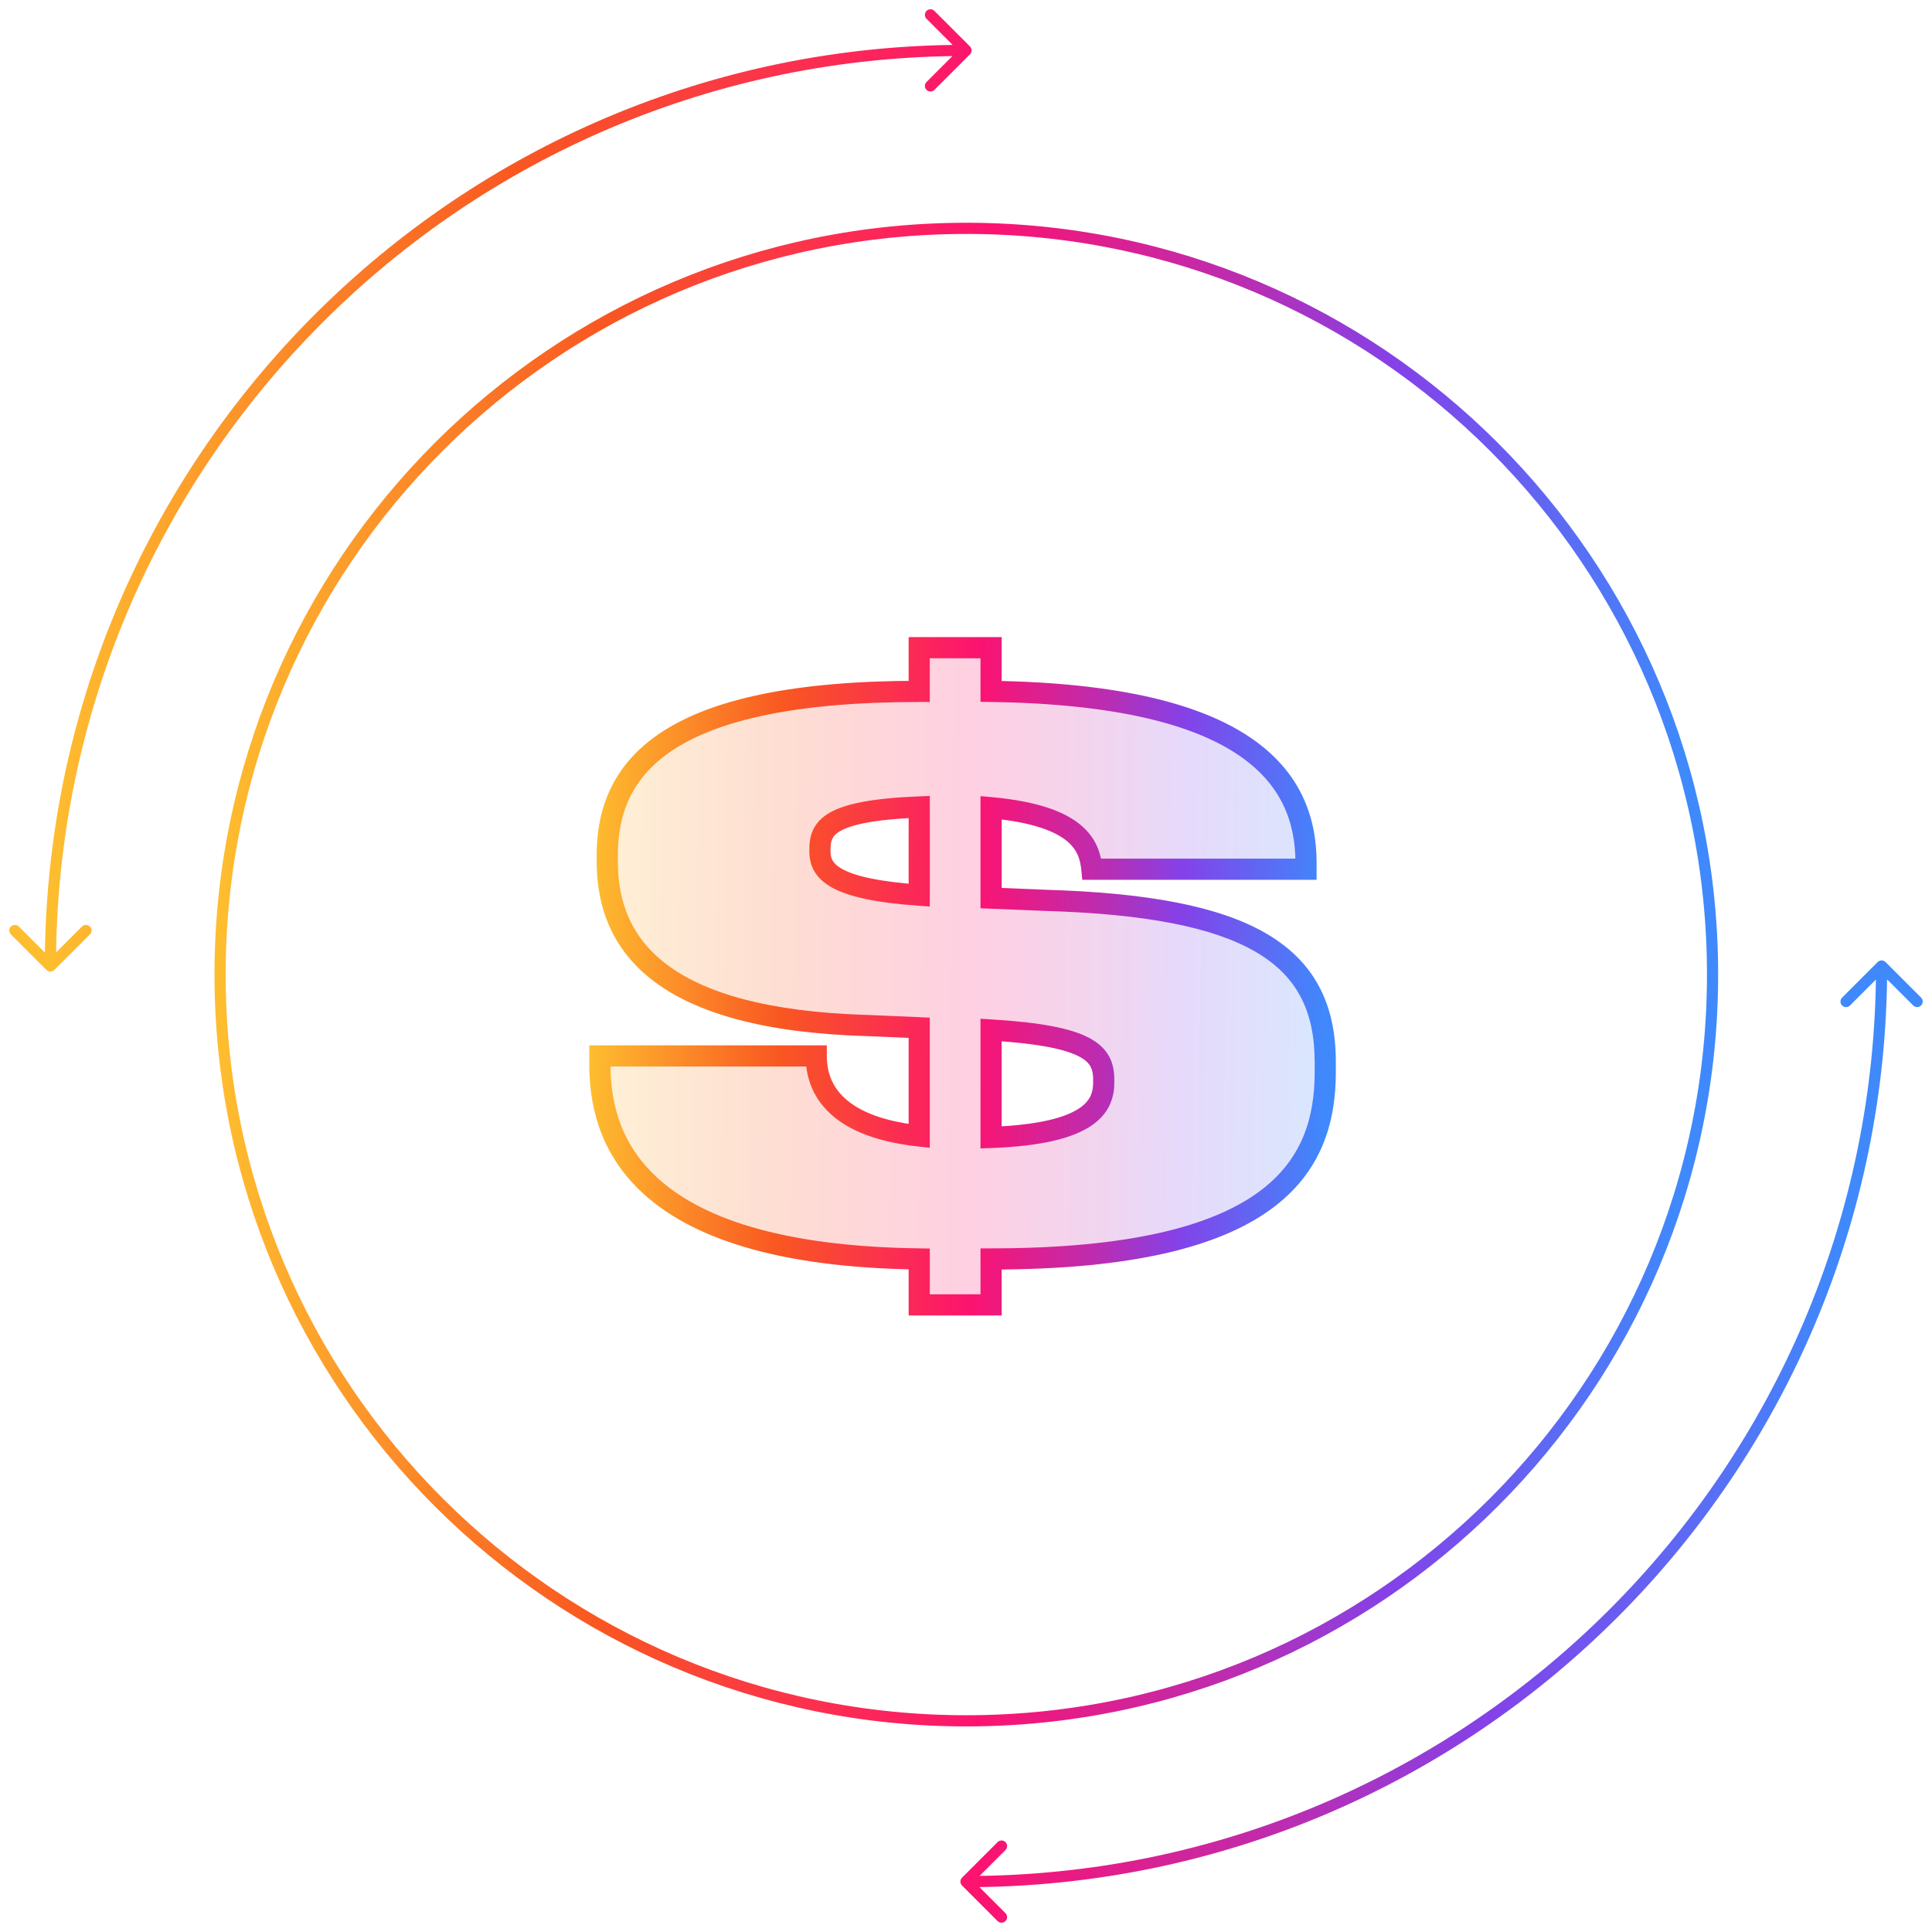
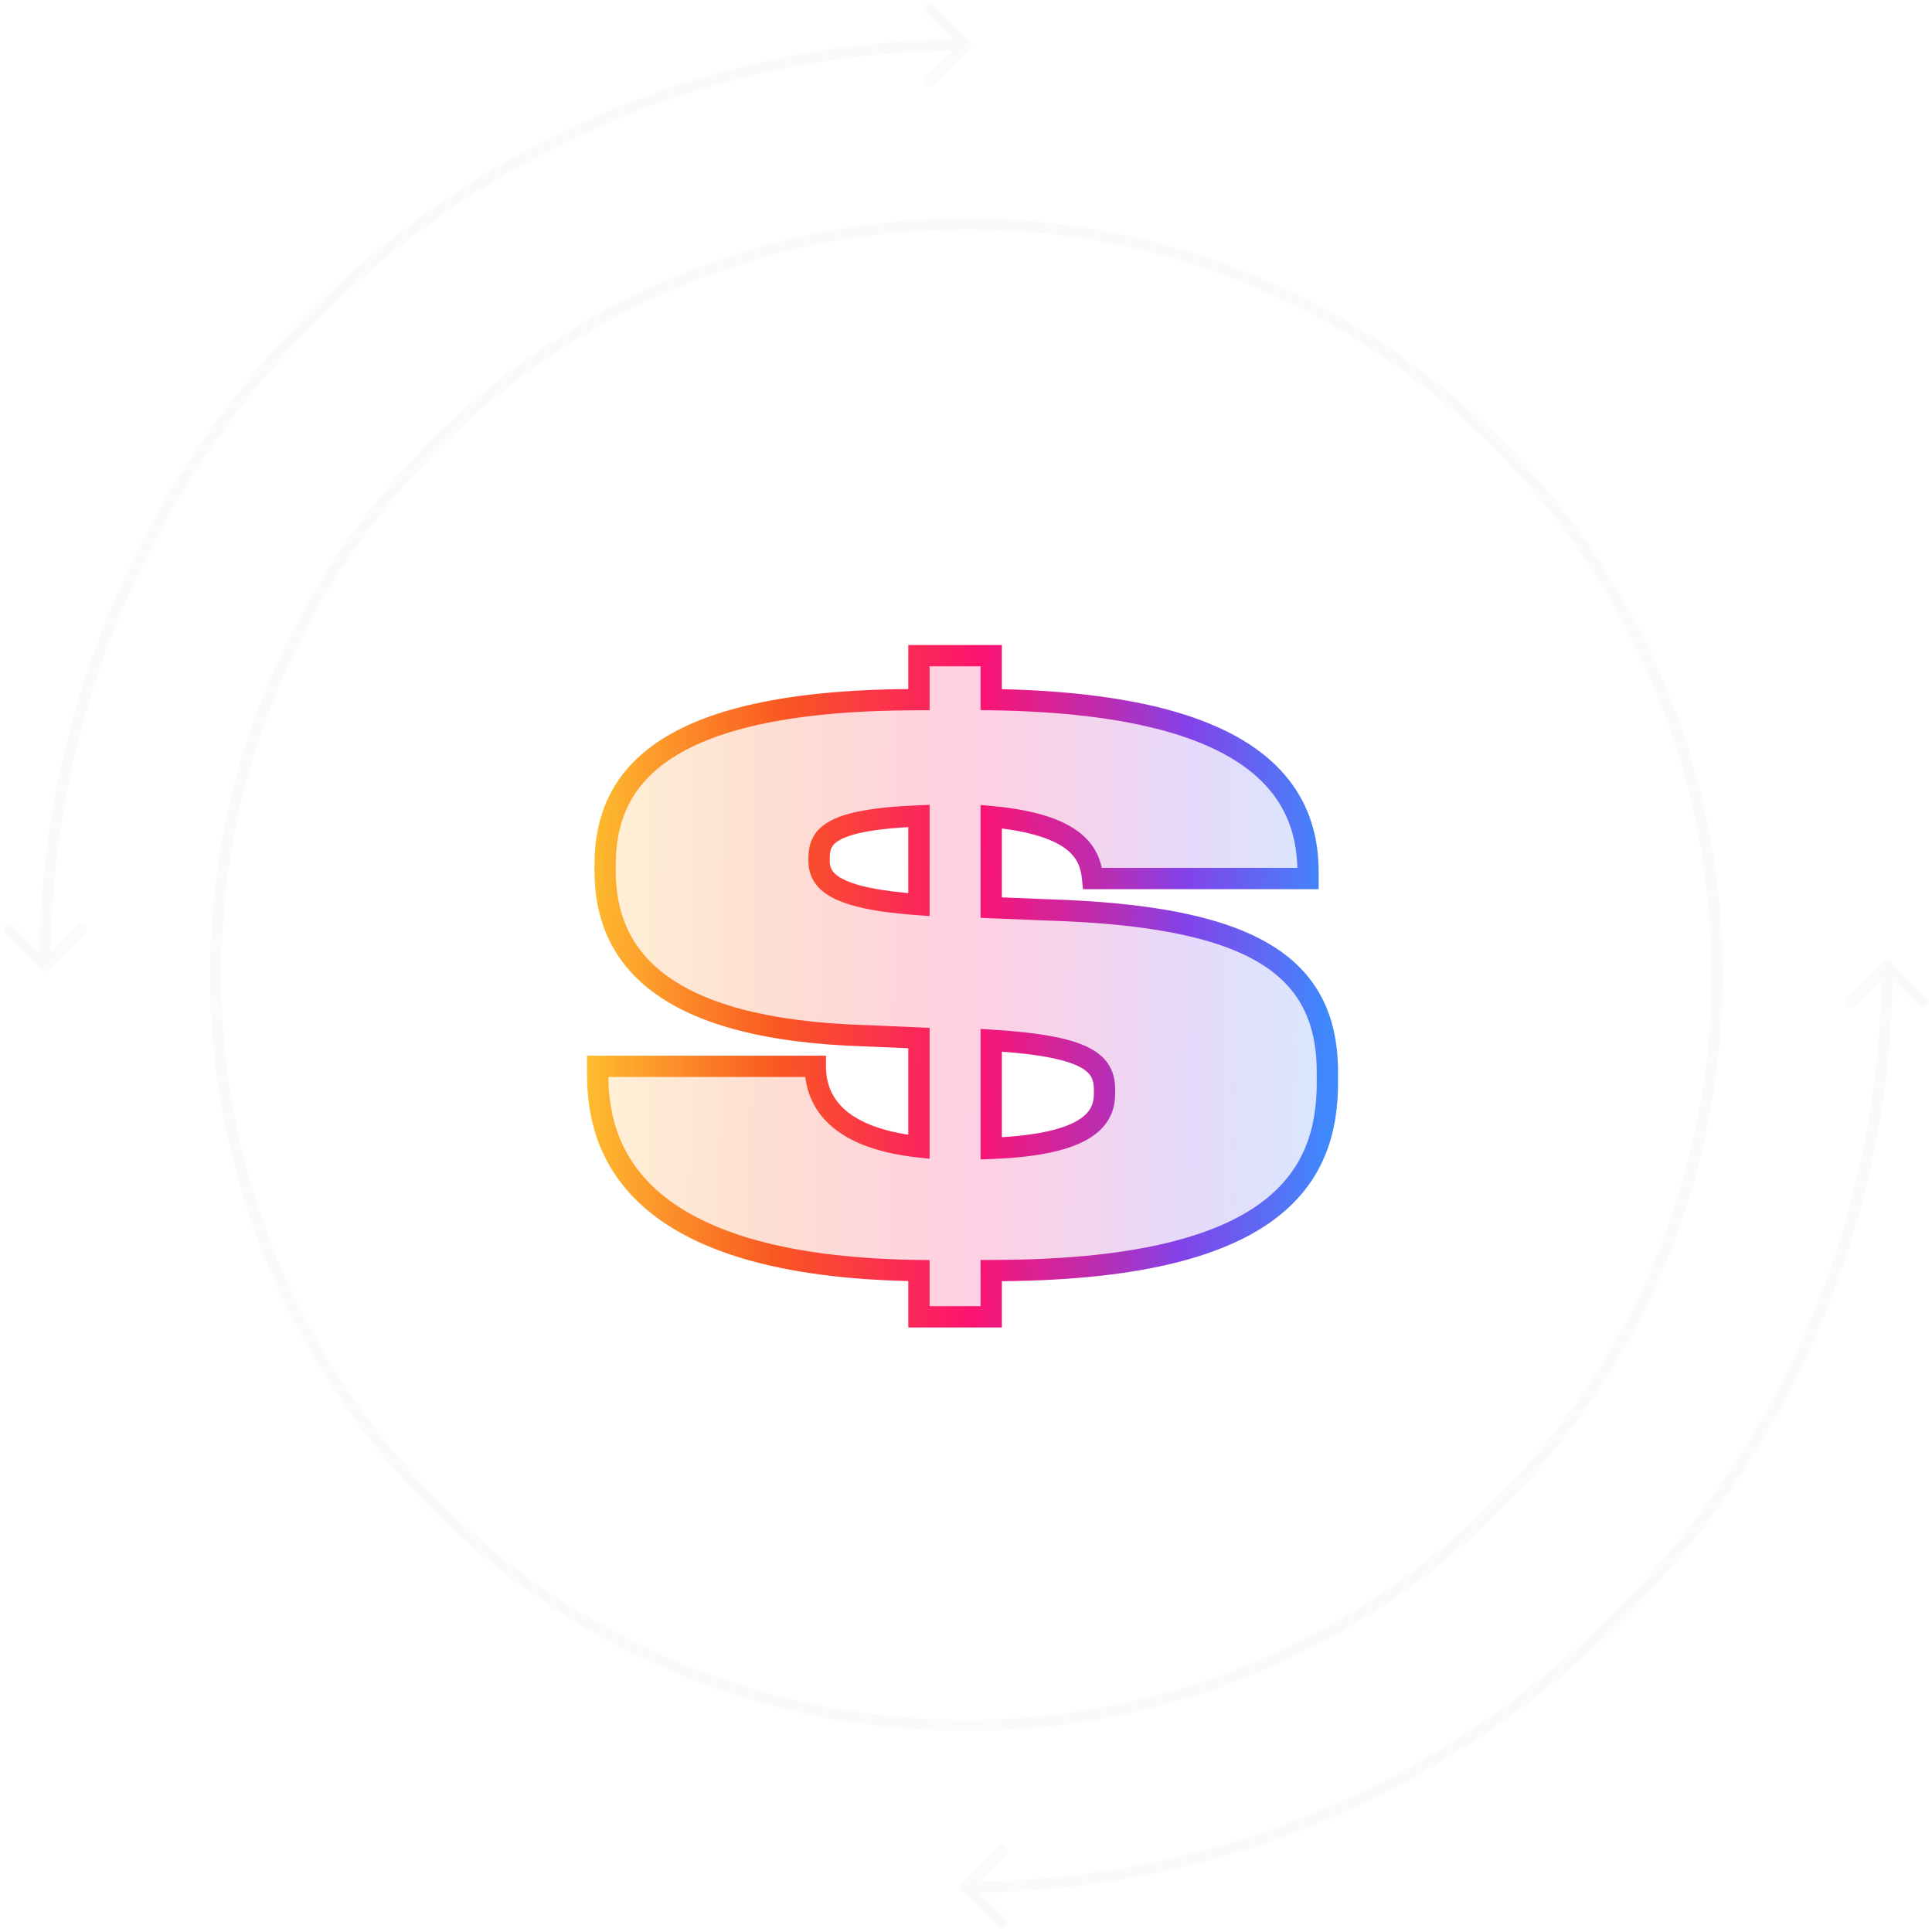
- <svg xmlns="http://www.w3.org/2000/svg" width="115" height="115" fill="none">
-   <path d="M57.518 102.43c24.532 0 44.42-19.887 44.42-44.419 0-24.532-19.888-44.419-44.42-44.419S13.1 33.48 13.1 58.012c0 24.531 19.887 44.418 44.42 44.418z" stroke="url(#paint0_linear)" stroke-width=".665" stroke-miterlimit="10" stroke-linecap="round" stroke-linejoin="round" />
-   <path d="M112.235 57.265a.332.332 0 00-.47 0l-2.115 2.115a.332.332 0 00.47.47l1.88-1.88 1.88 1.88a.332.332 0 00.47-.47l-2.115-2.115zm-54.97 54.5c-.13.13-.13.34 0 .47l2.115 2.115a.332.332 0 00.47-.47L57.97 112l1.88-1.88a.332.332 0 00-.47-.47l-2.115 2.115zm-54.5-54.03c.13.13.34.13.47 0L5.35 55.62a.332.332 0 00-.47-.47L3 57.03l-1.88-1.88a.332.332 0 00-.47.47l2.115 2.115zm54.97-54.5c.13-.13.13-.34 0-.47L55.62.65a.332.332 0 00-.47.47L57.03 3l-1.88 1.88a.332.332 0 00.47.47l2.115-2.115zM111.668 57.5c0 29.916-24.252 54.168-54.168 54.168v.664c30.283 0 54.832-24.549 54.832-54.832h-.664zm-108.336 0c0-29.916 24.252-54.168 54.168-54.168v-.664C27.217 2.668 2.668 27.217 2.668 57.5h.664z" fill="url(#paint1_linear)" />
-   <path d="M48.805 50.592c0-1.279.441-2.337 5.91-2.558v5.248c-5.072-.352-5.91-1.41-5.91-2.602v-.088zm16.892 13.849c0 1.367-.75 3.043-6.704 3.263V61.31c5.866.352 6.704 1.41 6.704 2.954v.177zm-6.704 13.231v-2.734c16.804 0 19.891-5.47 19.891-11.115v-.617c0-6.44-4.63-9.262-16.671-9.615l-3.22-.132v-5.38c5.293.484 5.866 2.337 5.998 3.66h12.747v-.397c0-5.116-3.573-9.968-18.745-10.188v-2.602h-4.278v2.602c-14.951 0-18.568 4.454-18.568 9.747v.397c0 5.028 3.308 9.394 15.481 9.747l3.087.132v6.44c-5.248-.574-6.13-3.044-6.13-4.764H35.706v.485c0 4.19 1.809 11.38 19.01 11.6v2.734h4.277z" fill="url(#paint2_linear)" fill-opacity=".2" />
-   <path d="M54.715 48.034h.63v-.656l-.655.027.025.63zm0 5.248l-.044.63.674.046v-.675h-.63zm4.278 14.422h-.63v.654l.654-.024-.024-.63zm0-6.394l.038-.63-.668-.04v.67h.63zm0 16.362v.63h.63v-.63h-.63zm0-2.734v-.63h-.63v.63h.63zm3.22-21.347l-.026.63h.008l.018-.63zm-3.22-.132h-.63v.605l.605.025.025-.63zm0-5.38l.058-.628-.688-.063v.69h.63zm5.998 3.66l-.626.063.056.567h.57v-.63zm12.747 0v.63h.63v-.63h-.63zM58.993 41.154h-.63v.62l.621.01.01-.63zm0-2.602h.63v-.63h-.63v.63zm-4.278 0v-.63h-.63v.63h.63zm0 2.602v.63h.63v-.63h-.63zm-3.087 19.89l.027-.629h-.009l-.018.63zm3.087.133h.63v-.603l-.603-.026-.027.63zm0 6.44l-.068.626.698.076v-.703h-.63zm-6.13-4.764h.63v-.63h-.63v.63zm-12.879 0v-.63h-.63v.63h.63zm19.01 12.085h.63v-.622l-.623-.008-.008.63zm0 2.734h-.63v.63h.63v-.63zm-5.28-27.08c0-.292.027-.49.099-.65.064-.143.188-.308.486-.478.649-.37 1.987-.69 4.72-.8l-.051-1.26c-2.736.11-4.353.43-5.292.965-.496.282-.824.635-1.013 1.057-.182.405-.21.819-.21 1.166h1.26zm4.65-2.558v5.248h1.26v-5.248h-1.26zm.673 4.62c-2.521-.175-3.883-.523-4.6-.912-.345-.187-.511-.368-.598-.518a1.042 1.042 0 01-.126-.544h-1.26c0 .374.067.78.295 1.176.23.394.59.723 1.088.993.97.526 2.563.885 5.114 1.062l.087-1.257zm-5.324-1.974v-.088h-1.26v.088h1.26zm15.632 13.76c0 .286-.04.549-.152.792-.11.237-.307.495-.685.746-.783.519-2.314.988-5.26 1.097l.047 1.26c3.008-.112 4.829-.591 5.91-1.307.553-.367.915-.799 1.132-1.267a3.1 3.1 0 00.268-1.32h-1.26zm-5.444 3.264V61.31h-1.26v6.394h1.26zm-.667-5.766c2.93.177 4.482.527 5.293.959.385.204.57.41.669.599.103.195.15.436.15.768h1.26c0-.439-.06-.91-.297-1.357-.24-.456-.632-.826-1.19-1.123-1.075-.572-2.874-.927-5.81-1.103l-.075 1.257zm6.111 2.326v.177h1.26v-.177h-1.26zm-5.444 13.408v-2.734h-1.26v2.734h1.26zm-.63-2.104c8.444 0 13.581-1.37 16.616-3.56 3.088-2.228 3.905-5.233 3.905-8.185h-1.26c0 2.694-.726 5.247-3.383 7.164-2.71 1.955-7.518 3.32-15.878 3.32v1.26zm20.521-11.745v-.617h-1.26v.617h1.26zm0-.617c0-1.685-.303-3.176-.985-4.464-.684-1.293-1.728-2.341-3.148-3.17-2.807-1.639-7.111-2.434-13.15-2.61l-.037 1.259c6.003.176 10.034.97 12.552 2.44 1.244.725 2.11 1.612 2.67 2.67.562 1.063.838 2.34.838 3.875h1.26zM62.24 52.962l-3.22-.133-.051 1.26 3.22.132.05-1.26zm-2.616.497v-5.38h-1.26v5.38h1.26zm-.687-4.753c2.595.237 3.91.803 4.587 1.371.641.538.783 1.14.842 1.725l1.253-.126c-.073-.738-.284-1.724-1.286-2.564-.965-.81-2.583-1.414-5.281-1.661l-.115 1.255zm6.056 3.663h12.746v-1.26H64.992v1.26zm13.376-.63v-.397h-1.26v.397h1.26zm0-.397c0-2.731-.97-5.436-3.961-7.452-2.94-1.982-7.774-3.255-15.404-3.366l-.019 1.26c7.541.11 12.08 1.372 14.719 3.15 2.588 1.745 3.404 4.023 3.404 6.408h1.26zM59.623 41.154v-2.602h-1.26v2.602h1.26zm-.63-3.232h-4.278v1.26h4.278v-1.26zm-4.908.63v2.602h1.26v-2.602h-1.26zm.63 1.972c-7.513 0-12.303 1.114-15.23 2.988-2.987 1.912-3.968 4.57-3.968 7.389h1.26c0-2.474.828-4.69 3.387-6.328 2.62-1.676 7.114-2.789 14.551-2.789v-1.26zM35.517 50.9v.397h1.26V50.9h-1.26zm0 .397c0 2.669.89 5.224 3.427 7.13 2.5 1.878 6.525 3.069 12.666 3.247l.036-1.26c-6.032-.175-9.748-1.344-11.945-2.994-2.158-1.622-2.923-3.764-2.923-6.123h-1.26zm16.084 10.376l3.087.133.054-1.26-3.087-.132-.054 1.26zm2.484-.497v6.44h1.26v-6.44h-1.26zm.699 5.813c-2.54-.277-3.911-1.002-4.65-1.764-.73-.752-.92-1.622-.92-2.373h-1.26c0 .97.252 2.195 1.276 3.25 1.014 1.047 2.708 1.844 5.417 2.14l.137-1.253zm-6.2-4.767H35.707v1.26h12.879v-1.26zm-13.508.63v.485h1.26v-.485h-1.26zm0 .485c0 2.188.475 5.24 3.263 7.756 2.765 2.496 7.699 4.363 16.368 4.474l.016-1.26c-8.53-.11-13.102-1.948-15.54-4.15-2.417-2.181-2.846-4.817-2.846-6.82h-1.26zm19.01 11.6v2.734h1.26v-2.734h-1.26zm.63 3.364h4.277v-1.26h-4.278v1.26z" fill="url(#paint3_linear)" />
+ <svg xmlns="http://www.w3.org/2000/svg" width="86" height="86" fill="none">
+   <path d="M43.014 76.8c18.455 0 33.416-14.96 33.416-33.416 0-18.455-14.96-33.416-33.416-33.416-18.455 0-33.416 14.961-33.416 33.416 0 18.456 14.96 33.417 33.416 33.417z" stroke="#FAFAFA" stroke-width=".5" stroke-miterlimit="10" stroke-linecap="round" stroke-linejoin="round" />
+   <path d="M84.177 42.823a.25.25 0 00-.354 0l-1.59 1.591a.25.25 0 10.353.354L84 43.353l1.414 1.415a.25.25 0 10.354-.354l-1.591-1.59zm-41.354 41a.25.25 0 000 .354l1.591 1.59a.25.25 0 10.354-.353L43.353 84l1.415-1.414a.25.25 0 10-.354-.354l-1.59 1.591zm-41-40.646a.25.25 0 00.354 0l1.59-1.591a.25.25 0 10-.353-.354L2 42.647.586 41.232a.25.25 0 10-.354.354l1.591 1.59zm41.354-41a.25.25 0 000-.354L41.586.233a.25.25 0 10-.354.353L42.647 2l-1.415 1.414a.25.25 0 10.354.354l1.59-1.591zM83.75 43c0 22.506-18.244 40.75-40.75 40.75v.5c22.782 0 41.25-18.468 41.25-41.25h-.5zm-81.5 0C2.25 20.494 20.494 2.25 43 2.25v-.5C20.218 1.75 1.75 20.218 1.75 43h.5z" fill="#FAFAFA" />
+   <path d="M36.459 38.244c0-.963.332-1.759 4.446-1.925v3.948c-3.816-.265-4.446-1.061-4.446-1.957v-.066zm12.708 10.418c0 1.028-.564 2.29-5.044 2.455v-4.81c4.413.265 5.044 1.06 5.044 2.222v.133zm-5.044 9.954v-2.057c12.642 0 14.964-4.115 14.964-8.362v-.464c0-4.844-3.484-6.968-12.542-7.233l-2.422-.1v-4.048c3.982.365 4.413 1.759 4.513 2.754h9.589v-.298c0-3.85-2.688-7.499-14.102-7.665v-1.957h-3.218v1.957c-11.248 0-13.968 3.351-13.968 7.333v.299c0 3.782 2.488 7.067 11.646 7.332l2.322.1v4.844c-3.948-.431-4.612-2.29-4.612-3.584h-9.688v.365c0 3.152 1.36 8.56 14.3 8.727v2.057h3.218z" fill="url(#paint0_linear)" fill-opacity=".2" />
+   <path d="M40.905 36.32h.474v-.494l-.493.02.019.473zm0 3.947l-.033.473.507.036v-.509h-.474zm3.218 10.85h-.474v.492l.492-.018-.018-.474zm0-4.81l.029-.474-.503-.03v.503h.474zm0 12.309v.474h.474v-.474h-.474zm0-2.057v-.474h-.474v.474h.474zm2.422-16.06l-.019.474h.006l.014-.473zm-2.422-.099h-.474v.455l.455.019.02-.474zm0-4.048l.044-.472-.518-.047v.52h.474zm4.513 2.754l-.472.047.043.427h.429v-.474zm9.589 0v.474h.474v-.474h-.474zm-14.102-7.963h-.474v.467l.468.007.006-.474zm0-1.957h.474v-.474h-.474v.474zm-3.218 0v-.474h-.474v.474h.474zm0 1.957v.474h.474v-.474h-.474zm-2.322 14.964l.02-.474h-.007l-.013.474zm2.322.1h.474v-.455l-.454-.019-.02.474zm0 4.844l-.052.471.526.057v-.528h-.474zm-4.612-3.584h.474v-.474h-.474v.474zm-9.688 0v-.474h-.474v.474h.474zm14.3 9.092h.474v-.468l-.468-.006-.006.474zm0 2.057h-.474v.474h.474v-.474zm-3.972-20.372c0-.22.02-.37.075-.49.048-.107.141-.231.366-.36.488-.277 1.494-.518 3.55-.601l-.038-.947c-2.059.083-3.275.323-3.981.725-.373.212-.62.478-.762.795-.137.305-.158.616-.158.878h.948zm3.498-1.925v3.948h.948V36.32h-.948zm.507 3.476c-1.897-.132-2.921-.394-3.46-.687-.26-.14-.385-.276-.45-.39a.783.783 0 01-.095-.408h-.948c0 .28.05.587.222.884.172.297.443.544.818.748.73.395 1.928.665 3.847.798l.066-.945zm-4.005-1.485v-.066h-.948v.066h.948zm11.76 10.352c0 .214-.03.412-.115.595-.082.179-.231.373-.515.56-.59.391-1.741.744-3.957.827l.035.947c2.263-.084 3.633-.444 4.446-.983.416-.276.689-.6.852-.953.16-.348.202-.693.202-.993h-.948zm-4.096 2.455v-4.81h-.948v4.81h.948zm-.502-4.338c2.204.133 3.372.396 3.982.721.29.154.428.31.503.45.078.148.113.329.113.58h.948c0-.331-.044-.685-.223-1.022-.181-.343-.476-.621-.895-.845-.809-.43-2.163-.697-4.371-.83l-.057.946zm4.598 1.75v.133h.948v-.133h-.948zm-4.096 10.087v-2.057h-.948v2.057h.948zm-.474-1.584c6.353 0 10.217-1.03 12.5-2.677 2.324-1.677 2.938-3.938 2.938-6.158h-.948c0 2.027-.546 3.947-2.545 5.39-2.038 1.47-5.656 2.497-11.945 2.497v.948zm15.438-8.835v-.464h-.948v.464h.948zm0-.464c0-1.267-.228-2.39-.74-3.358-.515-.973-1.301-1.762-2.369-2.385-2.112-1.233-5.35-1.83-9.893-1.964l-.027.948c4.515.132 7.548.729 9.442 1.835.936.546 1.587 1.213 2.008 2.01.424.799.631 1.76.631 2.914h.948zm-12.996-7.707l-2.422-.1-.04.948 2.423.1.039-.948zm-1.968.374v-4.048h-.948V40.4h.948zm-.517-3.576c1.952.18 2.941.605 3.45 1.032.483.405.59.858.634 1.297l.943-.094c-.055-.555-.214-1.297-.967-1.93-.727-.609-1.944-1.063-3.973-1.249l-.087.944zm4.556 2.756h9.589v-.948h-9.59v.948zm10.063-.474v-.298h-.948v.298h.948zm0-.298c0-2.055-.73-4.09-2.98-5.607-2.212-1.49-5.848-2.448-11.589-2.532l-.014.948c5.674.083 9.088 1.033 11.073 2.37 1.947 1.312 2.562 3.027 2.562 4.82h.948zm-14.102-7.665v-1.957h-.948v1.957h.948zm-.474-2.431h-3.218v.948h3.218v-.948zm-3.692.474v1.957h.948v-1.957h-.948zm.474 1.483c-5.652 0-9.256.839-11.458 2.248-2.247 1.439-2.984 3.438-2.984 5.559h.948c0-1.861.622-3.528 2.547-4.76 1.971-1.262 5.352-2.099 10.947-2.099v-.948zm-14.442 7.807v.299h.948v-.3h-.948zm0 .299c0 2.008.668 3.93 2.578 5.364 1.88 1.412 4.908 2.308 9.528 2.442l.027-.948c-4.538-.131-7.333-1.01-8.986-2.252-1.624-1.22-2.2-2.832-2.2-4.606h-.947zm12.1 7.806l2.322.1.04-.948-2.322-.1-.04.948zm1.868-.374v4.844h.948v-4.844h-.948zm.526 4.373c-1.91-.21-2.943-.754-3.498-1.327-.55-.567-.692-1.221-.692-1.786h-.948c0 .73.19 1.651.96 2.446.762.787 2.036 1.386 4.074 1.609l.103-.942zm-4.664-3.587h-9.688v.948h9.688v-.948zm-10.162.474v.365h.948v-.365h-.948zm0 .365c0 1.646.357 3.943 2.454 5.835 2.08 1.878 5.792 3.282 12.314 3.365l.012-.947c-6.418-.083-9.856-1.466-11.691-3.122-1.819-1.64-2.141-3.624-2.141-5.13h-.948zm14.3 8.727v2.057h.948v-2.057h-.948zm.474 2.53h3.218v-.947h-3.218v.948z" fill="url(#paint1_linear)" />
  <defs>
-     <linearGradient id="paint0_linear" x1="13.099" y1="64.093" x2="103.278" y2="64.62" gradientUnits="userSpaceOnUse">
+     <linearGradient id="paint0_linear" x1="26.174" y1="44.21" x2="60.329" y2="44.683" gradientUnits="userSpaceOnUse">
      <stop stop-color="#FEBD2F" />
      <stop offset=".249" stop-color="#F95721" />
      <stop offset=".503" stop-color="#FC1370" />
      <stop offset=".672" stop-color="#BA2DB2" />
      <stop offset=".776" stop-color="#8342E9" />
      <stop offset=".964" stop-color="#3F89FC" />
    </linearGradient>
-     <linearGradient id="paint1_linear" x1="3" y1="64.961" x2="113.645" y2="65.608" gradientUnits="userSpaceOnUse">
-       <stop stop-color="#FEBD2F" />
-       <stop offset=".249" stop-color="#F95721" />
-       <stop offset=".503" stop-color="#FC1370" />
-       <stop offset=".672" stop-color="#BA2DB2" />
-       <stop offset=".776" stop-color="#8342E9" />
-       <stop offset=".964" stop-color="#3F89FC" />
-     </linearGradient>
-     <linearGradient id="paint2_linear" x1="35.133" y1="59.109" x2="80.535" y2="59.737" gradientUnits="userSpaceOnUse">
-       <stop stop-color="#FEBD2F" />
-       <stop offset=".249" stop-color="#F95721" />
-       <stop offset=".503" stop-color="#FC1370" />
-       <stop offset=".672" stop-color="#BA2DB2" />
-       <stop offset=".776" stop-color="#8342E9" />
-       <stop offset=".964" stop-color="#3F89FC" />
-     </linearGradient>
-     <linearGradient id="paint3_linear" x1="35.133" y1="59.109" x2="80.535" y2="59.737" gradientUnits="userSpaceOnUse">
+     <linearGradient id="paint1_linear" x1="26.174" y1="44.21" x2="60.329" y2="44.683" gradientUnits="userSpaceOnUse">
      <stop stop-color="#FEBD2F" />
      <stop offset=".249" stop-color="#F95721" />
      <stop offset=".503" stop-color="#FC1370" />
      <stop offset=".672" stop-color="#BA2DB2" />
      <stop offset=".776" stop-color="#8342E9" />
      <stop offset=".964" stop-color="#3F89FC" />
    </linearGradient>
  </defs>
</svg>
